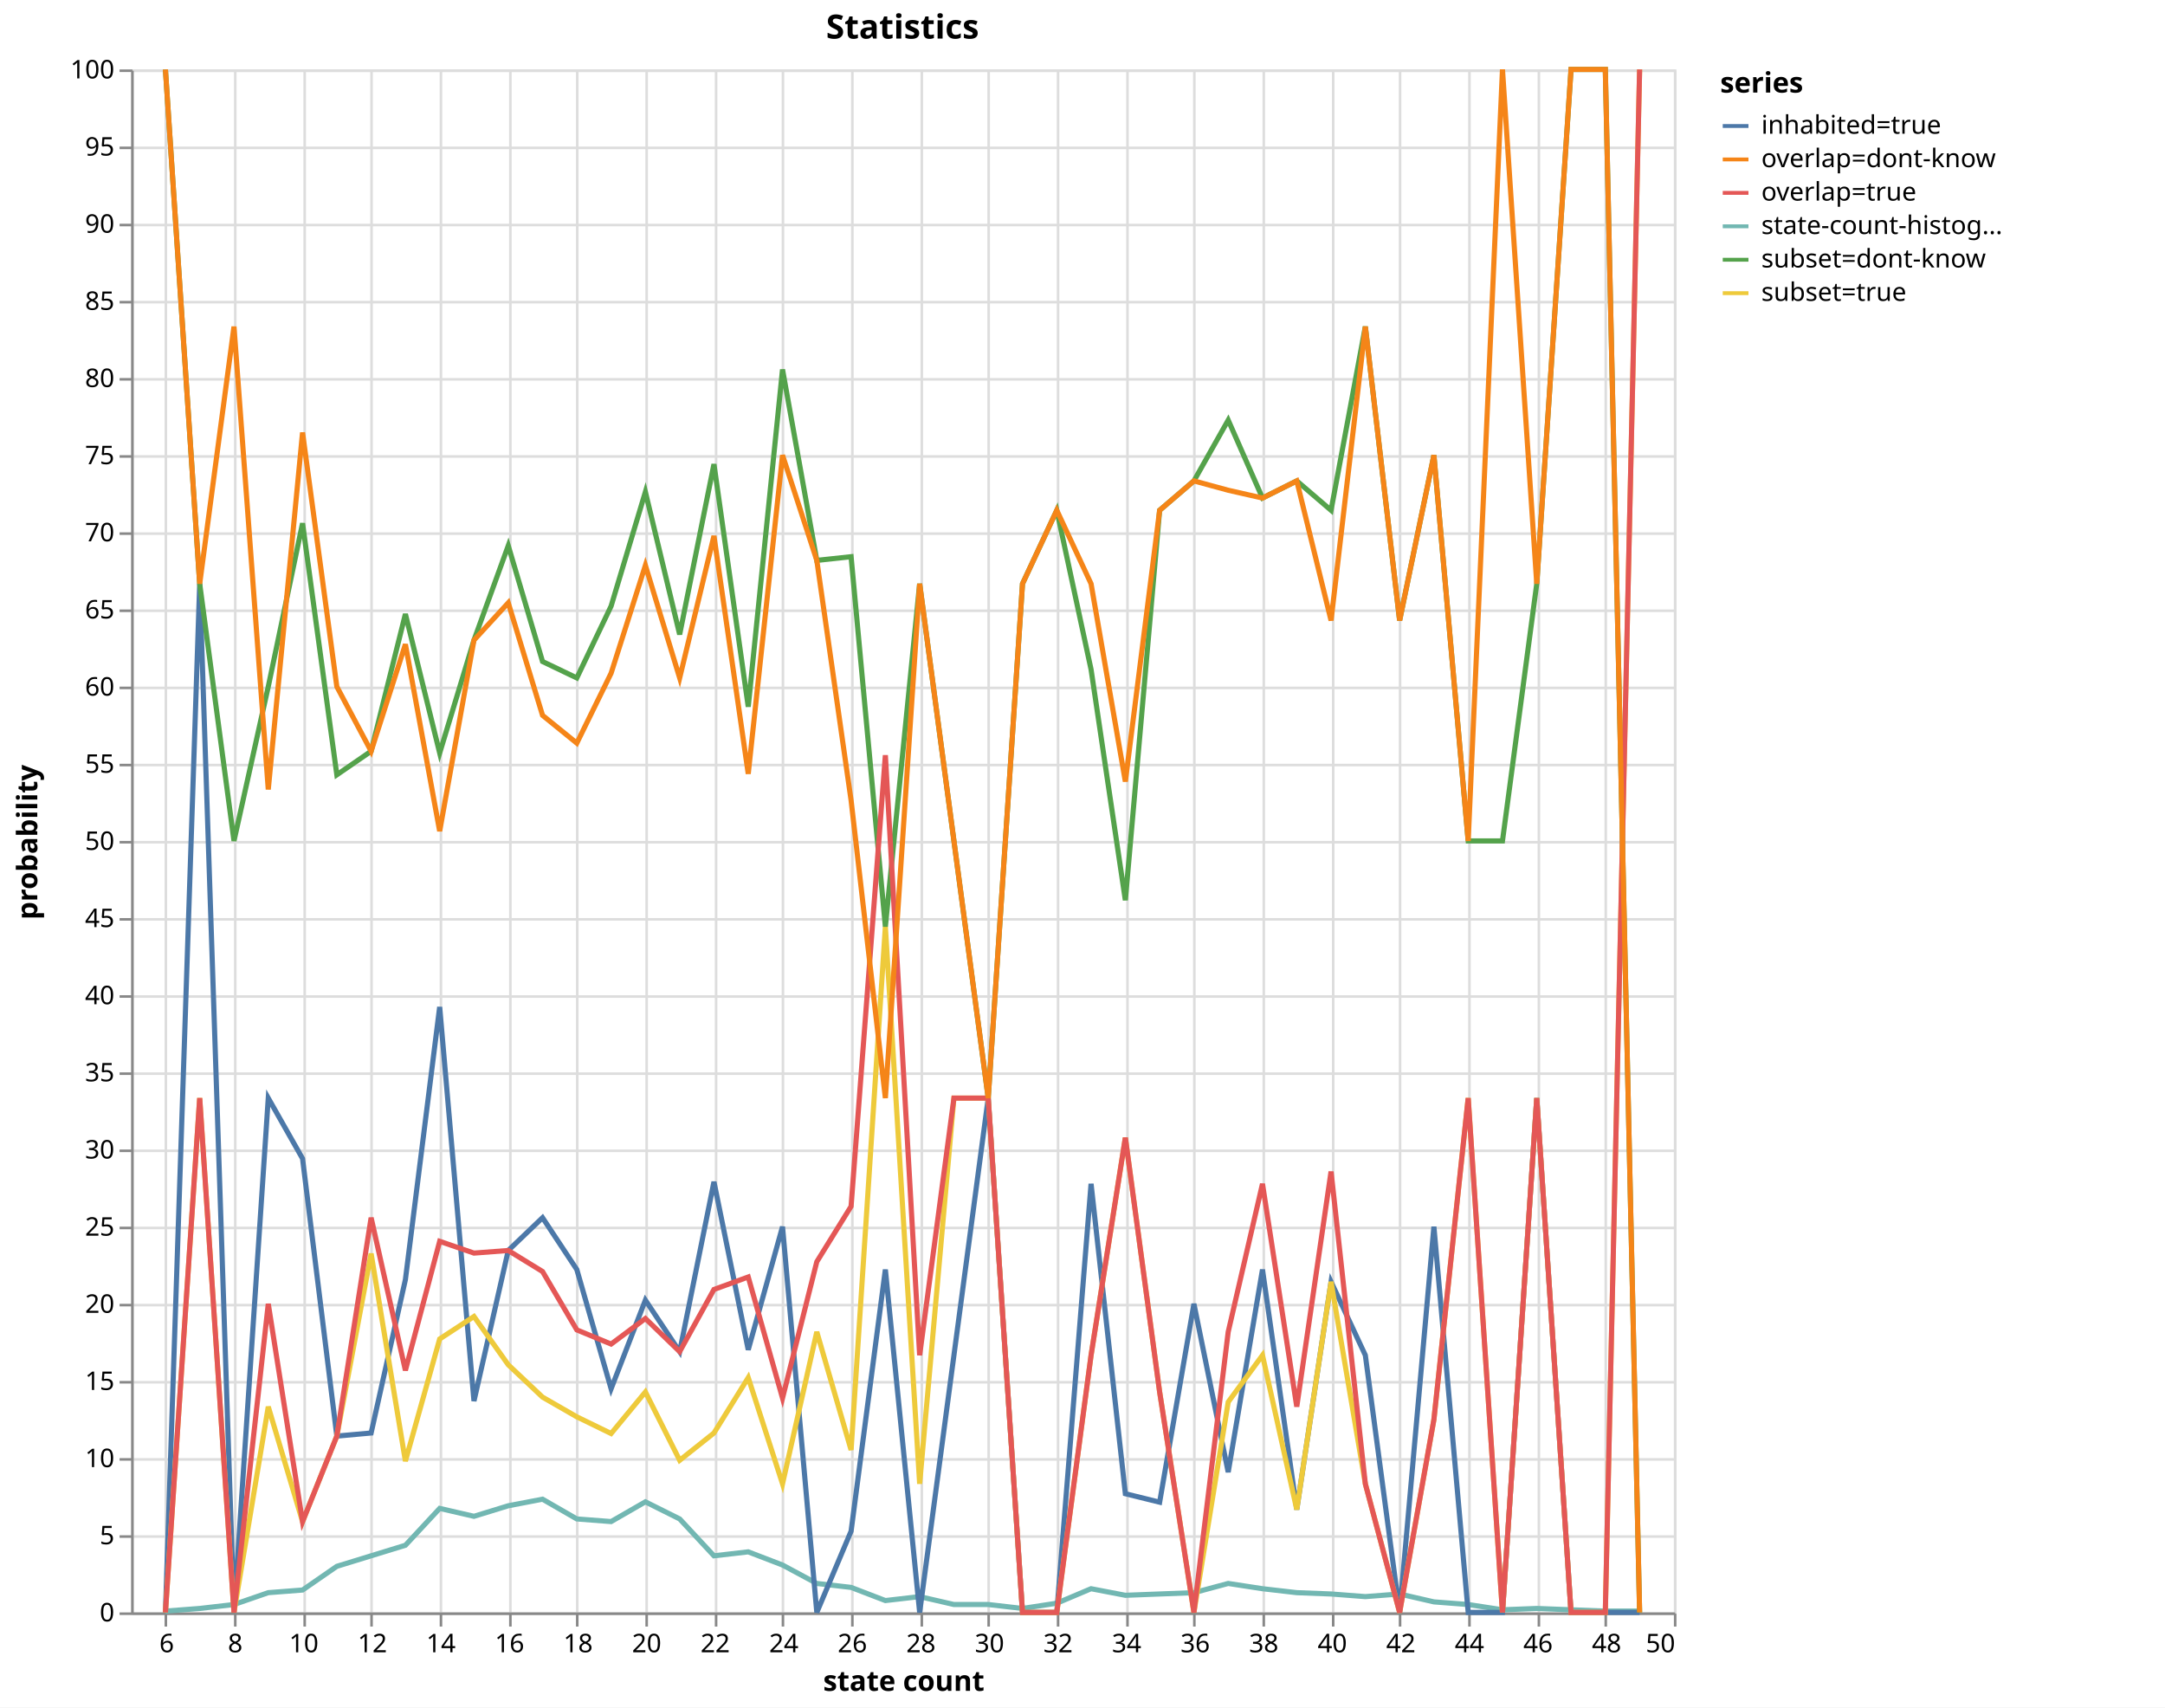
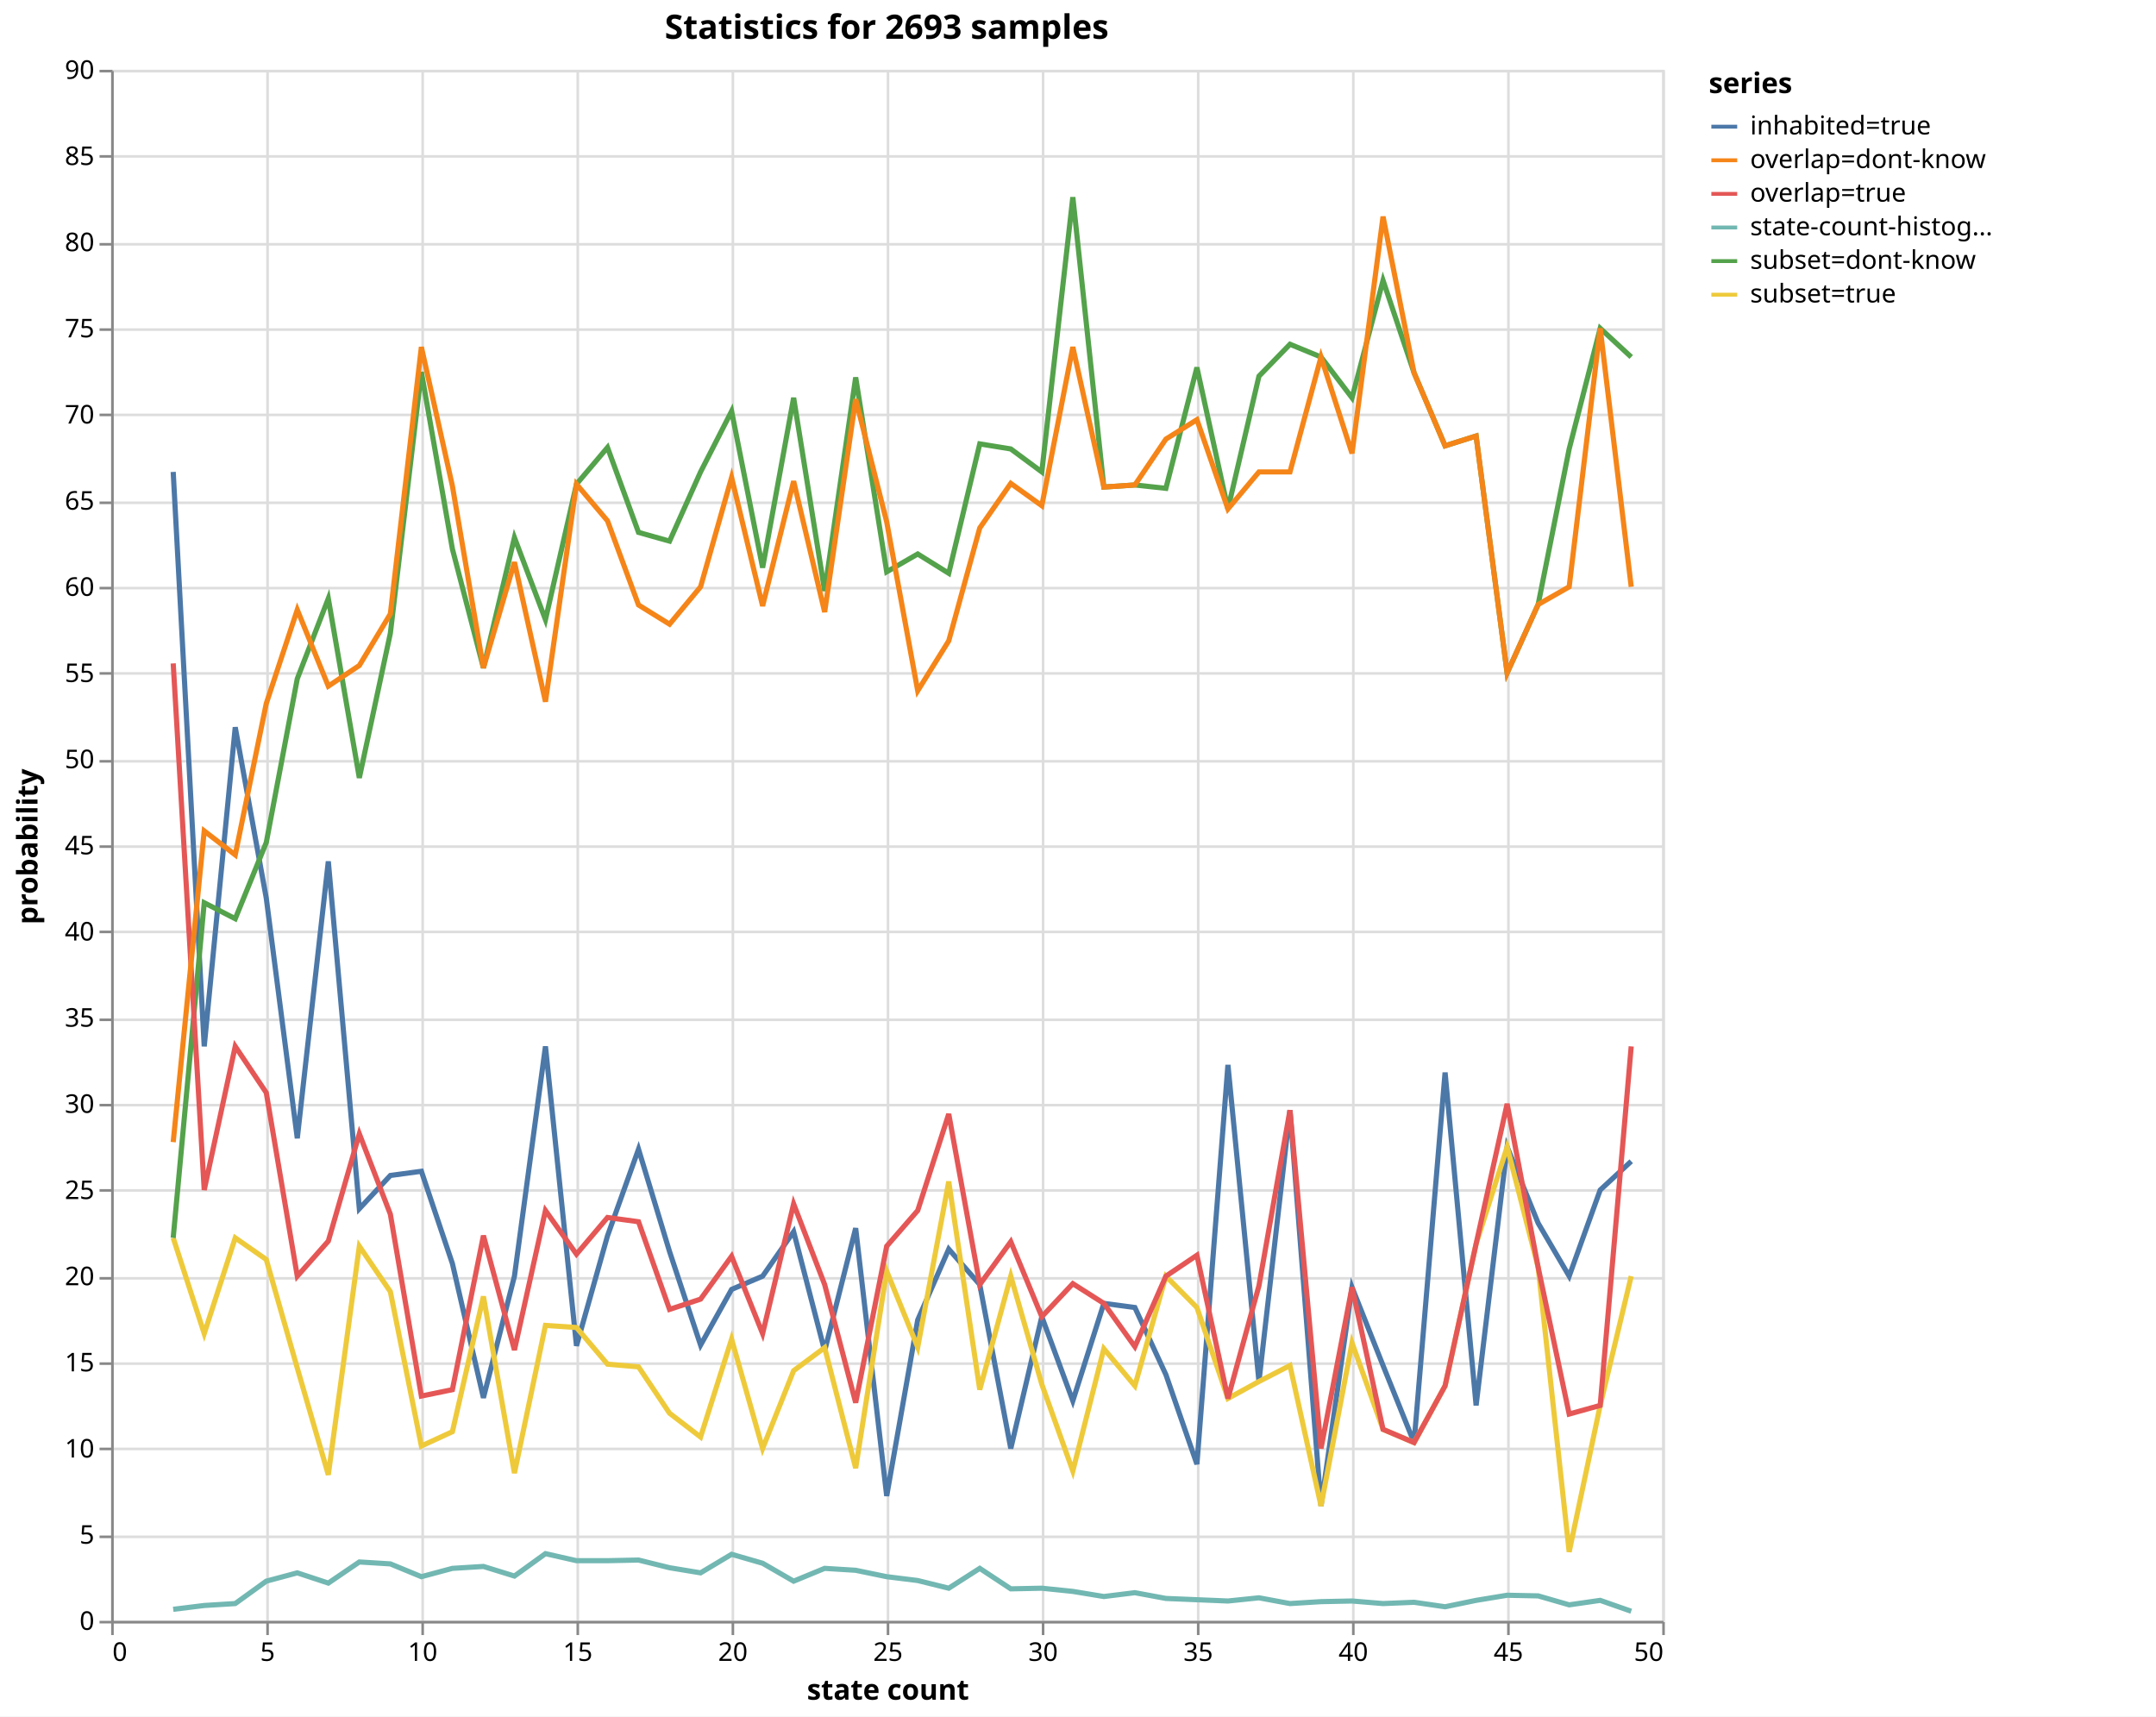
- <svg xmlns="http://www.w3.org/2000/svg" class="marks" width="842" height="664" viewBox="0 0 842 664" version="1.1">
-   <rect width="842" height="664" style="fill: white;" />
-   <g transform="translate(51,27)">
+ <svg xmlns="http://www.w3.org/2000/svg" class="marks" width="834" height="664" viewBox="0 0 834 664" version="1.1">
+   <rect width="834" height="664" style="fill: white;" />
+   <g transform="translate(43,27)">
    <g class="mark-group role-frame root">
      <g transform="translate(0,0)">
        <path class="background" d="M0.5,0.5h600v600h-600Z" style="fill: none; stroke: #ddd;" />
        <g>
          <g class="mark-group role-axis">
            <g transform="translate(0.5,600.5)">
              <path class="background" d="M0,0h0v0h0Z" style="pointer-events: none; fill: none;" />
              <g>
                <g class="mark-rule role-axis-grid" style="pointer-events: none;">
-                   <line transform="translate(13,-600)" x2="0" y2="600" style="fill: none; stroke: #ddd; stroke-width: 1; opacity: 1;" />
-                   <line transform="translate(40,-600)" x2="0" y2="600" style="fill: none; stroke: #ddd; stroke-width: 1; opacity: 1;" />
-                   <line transform="translate(67,-600)" x2="0" y2="600" style="fill: none; stroke: #ddd; stroke-width: 1; opacity: 1;" />
-                   <line transform="translate(93,-600)" x2="0" y2="600" style="fill: none; stroke: #ddd; stroke-width: 1; opacity: 1;" />
+                   <line transform="translate(0,-600)" x2="0" y2="600" style="fill: none; stroke: #ddd; stroke-width: 1; opacity: 1;" />
+                   <line transform="translate(60,-600)" x2="0" y2="600" style="fill: none; stroke: #ddd; stroke-width: 1; opacity: 1;" />
                  <line transform="translate(120,-600)" x2="0" y2="600" style="fill: none; stroke: #ddd; stroke-width: 1; opacity: 1;" />
-                   <line transform="translate(147,-600)" x2="0" y2="600" style="fill: none; stroke: #ddd; stroke-width: 1; opacity: 1;" />
-                   <line transform="translate(173,-600)" x2="0" y2="600" style="fill: none; stroke: #ddd; stroke-width: 1; opacity: 1;" />
-                   <line transform="translate(200,-600)" x2="0" y2="600" style="fill: none; stroke: #ddd; stroke-width: 1; opacity: 1;" />
-                   <line transform="translate(227,-600)" x2="0" y2="600" style="fill: none; stroke: #ddd; stroke-width: 1; opacity: 1;" />
-                   <line transform="translate(253,-600)" x2="0" y2="600" style="fill: none; stroke: #ddd; stroke-width: 1; opacity: 1;" />
-                   <line transform="translate(280,-600)" x2="0" y2="600" style="fill: none; stroke: #ddd; stroke-width: 1; opacity: 1;" />
-                   <line transform="translate(307,-600)" x2="0" y2="600" style="fill: none; stroke: #ddd; stroke-width: 1; opacity: 1;" />
-                   <line transform="translate(333,-600)" x2="0" y2="600" style="fill: none; stroke: #ddd; stroke-width: 1; opacity: 1;" />
+                   <line transform="translate(180,-600)" x2="0" y2="600" style="fill: none; stroke: #ddd; stroke-width: 1; opacity: 1;" />
+                   <line transform="translate(240,-600)" x2="0" y2="600" style="fill: none; stroke: #ddd; stroke-width: 1; opacity: 1;" />
+                   <line transform="translate(300,-600)" x2="0" y2="600" style="fill: none; stroke: #ddd; stroke-width: 1; opacity: 1;" />
                  <line transform="translate(360,-600)" x2="0" y2="600" style="fill: none; stroke: #ddd; stroke-width: 1; opacity: 1;" />
-                   <line transform="translate(387,-600)" x2="0" y2="600" style="fill: none; stroke: #ddd; stroke-width: 1; opacity: 1;" />
-                   <line transform="translate(413,-600)" x2="0" y2="600" style="fill: none; stroke: #ddd; stroke-width: 1; opacity: 1;" />
-                   <line transform="translate(440,-600)" x2="0" y2="600" style="fill: none; stroke: #ddd; stroke-width: 1; opacity: 1;" />
-                   <line transform="translate(467,-600)" x2="0" y2="600" style="fill: none; stroke: #ddd; stroke-width: 1; opacity: 1;" />
-                   <line transform="translate(493,-600)" x2="0" y2="600" style="fill: none; stroke: #ddd; stroke-width: 1; opacity: 1;" />
-                   <line transform="translate(520,-600)" x2="0" y2="600" style="fill: none; stroke: #ddd; stroke-width: 1; opacity: 1;" />
-                   <line transform="translate(547,-600)" x2="0" y2="600" style="fill: none; stroke: #ddd; stroke-width: 1; opacity: 1;" />
-                   <line transform="translate(573,-600)" x2="0" y2="600" style="fill: none; stroke: #ddd; stroke-width: 1; opacity: 1;" />
+                   <line transform="translate(420,-600)" x2="0" y2="600" style="fill: none; stroke: #ddd; stroke-width: 1; opacity: 1;" />
+                   <line transform="translate(480,-600)" x2="0" y2="600" style="fill: none; stroke: #ddd; stroke-width: 1; opacity: 1;" />
+                   <line transform="translate(540,-600)" x2="0" y2="600" style="fill: none; stroke: #ddd; stroke-width: 1; opacity: 1;" />
                  <line transform="translate(600,-600)" x2="0" y2="600" style="fill: none; stroke: #ddd; stroke-width: 1; opacity: 1;" />
                </g>
              </g>
              <path class="foreground" d="" style="pointer-events: none; display: none; fill: none;" />
            </g>
          </g>
          <g class="mark-group role-axis">
            <g transform="translate(0.5,0.5)">
              <path class="background" d="M0,0h0v0h0Z" style="pointer-events: none; fill: none;" />
              <g>
                <g class="mark-rule role-axis-grid" style="pointer-events: none;">
                  <line transform="translate(0,600)" x2="600" y2="0" style="fill: none; stroke: #ddd; stroke-width: 1; opacity: 1;" />
-                   <line transform="translate(0,570)" x2="600" y2="0" style="fill: none; stroke: #ddd; stroke-width: 1; opacity: 1;" />
-                   <line transform="translate(0,540)" x2="600" y2="0" style="fill: none; stroke: #ddd; stroke-width: 1; opacity: 1;" />
-                   <line transform="translate(0,510)" x2="600" y2="0" style="fill: none; stroke: #ddd; stroke-width: 1; opacity: 1;" />
-                   <line transform="translate(0,480)" x2="600" y2="0" style="fill: none; stroke: #ddd; stroke-width: 1; opacity: 1;" />
-                   <line transform="translate(0,450)" x2="600" y2="0" style="fill: none; stroke: #ddd; stroke-width: 1; opacity: 1;" />
-                   <line transform="translate(0,420)" x2="600" y2="0" style="fill: none; stroke: #ddd; stroke-width: 1; opacity: 1;" />
-                   <line transform="translate(0,390)" x2="600" y2="0" style="fill: none; stroke: #ddd; stroke-width: 1; opacity: 1;" />
-                   <line transform="translate(0,360)" x2="600" y2="0" style="fill: none; stroke: #ddd; stroke-width: 1; opacity: 1;" />
-                   <line transform="translate(0,330)" x2="600" y2="0" style="fill: none; stroke: #ddd; stroke-width: 1; opacity: 1;" />
+                   <line transform="translate(0,567)" x2="600" y2="0" style="fill: none; stroke: #ddd; stroke-width: 1; opacity: 1;" />
+                   <line transform="translate(0,533)" x2="600" y2="0" style="fill: none; stroke: #ddd; stroke-width: 1; opacity: 1;" />
+                   <line transform="translate(0,500)" x2="600" y2="0" style="fill: none; stroke: #ddd; stroke-width: 1; opacity: 1;" />
+                   <line transform="translate(0,467)" x2="600" y2="0" style="fill: none; stroke: #ddd; stroke-width: 1; opacity: 1;" />
+                   <line transform="translate(0,433)" x2="600" y2="0" style="fill: none; stroke: #ddd; stroke-width: 1; opacity: 1;" />
+                   <line transform="translate(0,400)" x2="600" y2="0" style="fill: none; stroke: #ddd; stroke-width: 1; opacity: 1;" />
+                   <line transform="translate(0,367)" x2="600" y2="0" style="fill: none; stroke: #ddd; stroke-width: 1; opacity: 1;" />
+                   <line transform="translate(0,333)" x2="600" y2="0" style="fill: none; stroke: #ddd; stroke-width: 1; opacity: 1;" />
                  <line transform="translate(0,300)" x2="600" y2="0" style="fill: none; stroke: #ddd; stroke-width: 1; opacity: 1;" />
-                   <line transform="translate(0,270)" x2="600" y2="0" style="fill: none; stroke: #ddd; stroke-width: 1; opacity: 1;" />
-                   <line transform="translate(0,240)" x2="600" y2="0" style="fill: none; stroke: #ddd; stroke-width: 1; opacity: 1;" />
-                   <line transform="translate(0,210)" x2="600" y2="0" style="fill: none; stroke: #ddd; stroke-width: 1; opacity: 1;" />
-                   <line transform="translate(0,180)" x2="600" y2="0" style="fill: none; stroke: #ddd; stroke-width: 1; opacity: 1;" />
-                   <line transform="translate(0,150)" x2="600" y2="0" style="fill: none; stroke: #ddd; stroke-width: 1; opacity: 1;" />
-                   <line transform="translate(0,120)" x2="600" y2="0" style="fill: none; stroke: #ddd; stroke-width: 1; opacity: 1;" />
-                   <line transform="translate(0,90)" x2="600" y2="0" style="fill: none; stroke: #ddd; stroke-width: 1; opacity: 1;" />
-                   <line transform="translate(0,60)" x2="600" y2="0" style="fill: none; stroke: #ddd; stroke-width: 1; opacity: 1;" />
-                   <line transform="translate(0,30)" x2="600" y2="0" style="fill: none; stroke: #ddd; stroke-width: 1; opacity: 1;" />
+                   <line transform="translate(0,267)" x2="600" y2="0" style="fill: none; stroke: #ddd; stroke-width: 1; opacity: 1;" />
+                   <line transform="translate(0,233)" x2="600" y2="0" style="fill: none; stroke: #ddd; stroke-width: 1; opacity: 1;" />
+                   <line transform="translate(0,200)" x2="600" y2="0" style="fill: none; stroke: #ddd; stroke-width: 1; opacity: 1;" />
+                   <line transform="translate(0,167)" x2="600" y2="0" style="fill: none; stroke: #ddd; stroke-width: 1; opacity: 1;" />
+                   <line transform="translate(0,133)" x2="600" y2="0" style="fill: none; stroke: #ddd; stroke-width: 1; opacity: 1;" />
+                   <line transform="translate(0,100)" x2="600" y2="0" style="fill: none; stroke: #ddd; stroke-width: 1; opacity: 1;" />
+                   <line transform="translate(0,67)" x2="600" y2="0" style="fill: none; stroke: #ddd; stroke-width: 1; opacity: 1;" />
+                   <line transform="translate(0,33)" x2="600" y2="0" style="fill: none; stroke: #ddd; stroke-width: 1; opacity: 1;" />
                  <line transform="translate(0,0)" x2="600" y2="0" style="fill: none; stroke: #ddd; stroke-width: 1; opacity: 1;" />
                </g>
              </g>
              <path class="foreground" d="" style="pointer-events: none; display: none; fill: none;" />
            </g>
          </g>
          <g class="mark-group role-axis">
            <g transform="translate(0.5,600.5)">
              <path class="background" d="M0,0h0v0h0Z" style="pointer-events: none; fill: none;" />
              <g>
                <g class="mark-rule role-axis-tick" style="pointer-events: none;">
-                   <line transform="translate(13,0)" x2="0" y2="5" style="fill: none; stroke: #888; stroke-width: 1; opacity: 1;" />
-                   <line transform="translate(40,0)" x2="0" y2="5" style="fill: none; stroke: #888; stroke-width: 1; opacity: 1;" />
-                   <line transform="translate(67,0)" x2="0" y2="5" style="fill: none; stroke: #888; stroke-width: 1; opacity: 1;" />
-                   <line transform="translate(93,0)" x2="0" y2="5" style="fill: none; stroke: #888; stroke-width: 1; opacity: 1;" />
+                   <line transform="translate(0,0)" x2="0" y2="5" style="fill: none; stroke: #888; stroke-width: 1; opacity: 1;" />
+                   <line transform="translate(60,0)" x2="0" y2="5" style="fill: none; stroke: #888; stroke-width: 1; opacity: 1;" />
                  <line transform="translate(120,0)" x2="0" y2="5" style="fill: none; stroke: #888; stroke-width: 1; opacity: 1;" />
-                   <line transform="translate(147,0)" x2="0" y2="5" style="fill: none; stroke: #888; stroke-width: 1; opacity: 1;" />
-                   <line transform="translate(173,0)" x2="0" y2="5" style="fill: none; stroke: #888; stroke-width: 1; opacity: 1;" />
-                   <line transform="translate(200,0)" x2="0" y2="5" style="fill: none; stroke: #888; stroke-width: 1; opacity: 1;" />
-                   <line transform="translate(227,0)" x2="0" y2="5" style="fill: none; stroke: #888; stroke-width: 1; opacity: 1;" />
-                   <line transform="translate(253,0)" x2="0" y2="5" style="fill: none; stroke: #888; stroke-width: 1; opacity: 1;" />
-                   <line transform="translate(280,0)" x2="0" y2="5" style="fill: none; stroke: #888; stroke-width: 1; opacity: 1;" />
-                   <line transform="translate(307,0)" x2="0" y2="5" style="fill: none; stroke: #888; stroke-width: 1; opacity: 1;" />
-                   <line transform="translate(333,0)" x2="0" y2="5" style="fill: none; stroke: #888; stroke-width: 1; opacity: 1;" />
+                   <line transform="translate(180,0)" x2="0" y2="5" style="fill: none; stroke: #888; stroke-width: 1; opacity: 1;" />
+                   <line transform="translate(240,0)" x2="0" y2="5" style="fill: none; stroke: #888; stroke-width: 1; opacity: 1;" />
+                   <line transform="translate(300,0)" x2="0" y2="5" style="fill: none; stroke: #888; stroke-width: 1; opacity: 1;" />
                  <line transform="translate(360,0)" x2="0" y2="5" style="fill: none; stroke: #888; stroke-width: 1; opacity: 1;" />
-                   <line transform="translate(387,0)" x2="0" y2="5" style="fill: none; stroke: #888; stroke-width: 1; opacity: 1;" />
-                   <line transform="translate(413,0)" x2="0" y2="5" style="fill: none; stroke: #888; stroke-width: 1; opacity: 1;" />
-                   <line transform="translate(440,0)" x2="0" y2="5" style="fill: none; stroke: #888; stroke-width: 1; opacity: 1;" />
-                   <line transform="translate(467,0)" x2="0" y2="5" style="fill: none; stroke: #888; stroke-width: 1; opacity: 1;" />
-                   <line transform="translate(493,0)" x2="0" y2="5" style="fill: none; stroke: #888; stroke-width: 1; opacity: 1;" />
-                   <line transform="translate(520,0)" x2="0" y2="5" style="fill: none; stroke: #888; stroke-width: 1; opacity: 1;" />
-                   <line transform="translate(547,0)" x2="0" y2="5" style="fill: none; stroke: #888; stroke-width: 1; opacity: 1;" />
-                   <line transform="translate(573,0)" x2="0" y2="5" style="fill: none; stroke: #888; stroke-width: 1; opacity: 1;" />
+                   <line transform="translate(420,0)" x2="0" y2="5" style="fill: none; stroke: #888; stroke-width: 1; opacity: 1;" />
+                   <line transform="translate(480,0)" x2="0" y2="5" style="fill: none; stroke: #888; stroke-width: 1; opacity: 1;" />
+                   <line transform="translate(540,0)" x2="0" y2="5" style="fill: none; stroke: #888; stroke-width: 1; opacity: 1;" />
                  <line transform="translate(600,0)" x2="0" y2="5" style="fill: none; stroke: #888; stroke-width: 1; opacity: 1;" />
                </g>
                <g class="mark-text role-axis-label" style="pointer-events: none;">
-                   <text text-anchor="middle" transform="translate(13.33333,15)" style="font-family: sans-serif; font-size: 10px; fill: #000; opacity: 1;">6</text>
-                   <text text-anchor="middle" transform="translate(40,15)" style="font-family: sans-serif; font-size: 10px; fill: #000; opacity: 1;">8</text>
-                   <text text-anchor="middle" transform="translate(66.66667,15)" style="font-family: sans-serif; font-size: 10px; fill: #000; opacity: 1;">10</text>
-                   <text text-anchor="middle" transform="translate(93.33333,15)" style="font-family: sans-serif; font-size: 10px; fill: #000; opacity: 1;">12</text>
-                   <text text-anchor="middle" transform="translate(120,15)" style="font-family: sans-serif; font-size: 10px; fill: #000; opacity: 1;">14</text>
-                   <text text-anchor="middle" transform="translate(146.6667,15)" style="font-family: sans-serif; font-size: 10px; fill: #000; opacity: 1;">16</text>
-                   <text text-anchor="middle" transform="translate(173.3333,15)" style="font-family: sans-serif; font-size: 10px; fill: #000; opacity: 1;">18</text>
-                   <text text-anchor="middle" transform="translate(200,15)" style="font-family: sans-serif; font-size: 10px; fill: #000; opacity: 1;">20</text>
-                   <text text-anchor="middle" transform="translate(226.6667,15)" style="font-family: sans-serif; font-size: 10px; fill: #000; opacity: 1;">22</text>
-                   <text text-anchor="middle" transform="translate(253.3333,15)" style="font-family: sans-serif; font-size: 10px; fill: #000; opacity: 1;">24</text>
-                   <text text-anchor="middle" transform="translate(280,15)" style="font-family: sans-serif; font-size: 10px; fill: #000; opacity: 1;">26</text>
-                   <text text-anchor="middle" transform="translate(306.6667,15)" style="font-family: sans-serif; font-size: 10px; fill: #000; opacity: 1;">28</text>
-                   <text text-anchor="middle" transform="translate(333.3333,15)" style="font-family: sans-serif; font-size: 10px; fill: #000; opacity: 1;">30</text>
-                   <text text-anchor="middle" transform="translate(360,15)" style="font-family: sans-serif; font-size: 10px; fill: #000; opacity: 1;">32</text>
-                   <text text-anchor="middle" transform="translate(386.6667,15)" style="font-family: sans-serif; font-size: 10px; fill: #000; opacity: 1;">34</text>
-                   <text text-anchor="middle" transform="translate(413.3333,15)" style="font-family: sans-serif; font-size: 10px; fill: #000; opacity: 1;">36</text>
-                   <text text-anchor="middle" transform="translate(440,15)" style="font-family: sans-serif; font-size: 10px; fill: #000; opacity: 1;">38</text>
-                   <text text-anchor="middle" transform="translate(466.6667,15)" style="font-family: sans-serif; font-size: 10px; fill: #000; opacity: 1;">40</text>
-                   <text text-anchor="middle" transform="translate(493.3333,15)" style="font-family: sans-serif; font-size: 10px; fill: #000; opacity: 1;">42</text>
-                   <text text-anchor="middle" transform="translate(520,15)" style="font-family: sans-serif; font-size: 10px; fill: #000; opacity: 1;">44</text>
-                   <text text-anchor="middle" transform="translate(546.6667,15)" style="font-family: sans-serif; font-size: 10px; fill: #000; opacity: 1;">46</text>
-                   <text text-anchor="middle" transform="translate(573.3333,15)" style="font-family: sans-serif; font-size: 10px; fill: #000; opacity: 1;">48</text>
+                   <text text-anchor="start" transform="translate(0,15)" style="font-family: sans-serif; font-size: 10px; fill: #000; opacity: 1;">0</text>
+                   <text text-anchor="middle" transform="translate(60,15)" style="font-family: sans-serif; font-size: 10px; fill: #000; opacity: 1;">5</text>
+                   <text text-anchor="middle" transform="translate(120,15)" style="font-family: sans-serif; font-size: 10px; fill: #000; opacity: 1;">10</text>
+                   <text text-anchor="middle" transform="translate(180,15)" style="font-family: sans-serif; font-size: 10px; fill: #000; opacity: 1;">15</text>
+                   <text text-anchor="middle" transform="translate(240,15)" style="font-family: sans-serif; font-size: 10px; fill: #000; opacity: 1;">20</text>
+                   <text text-anchor="middle" transform="translate(300,15)" style="font-family: sans-serif; font-size: 10px; fill: #000; opacity: 1;">25</text>
+                   <text text-anchor="middle" transform="translate(360,15)" style="font-family: sans-serif; font-size: 10px; fill: #000; opacity: 1;">30</text>
+                   <text text-anchor="middle" transform="translate(420,15)" style="font-family: sans-serif; font-size: 10px; fill: #000; opacity: 1;">35</text>
+                   <text text-anchor="middle" transform="translate(480,15)" style="font-family: sans-serif; font-size: 10px; fill: #000; opacity: 1;">40</text>
+                   <text text-anchor="middle" transform="translate(540,15)" style="font-family: sans-serif; font-size: 10px; fill: #000; opacity: 1;">45</text>
                  <text text-anchor="end" transform="translate(600,15)" style="font-family: sans-serif; font-size: 10px; fill: #000; opacity: 1;">50</text>
                </g>
                <g class="mark-rule role-axis-domain" style="pointer-events: none;">
                  <line transform="translate(0,0)" x2="600" y2="0" style="fill: none; stroke: #888; stroke-width: 1; opacity: 1;" />
                </g>
                <g class="mark-text role-axis-title" style="pointer-events: none;">
                  <text text-anchor="middle" transform="translate(300,30)" style="font-family: sans-serif; font-size: 11px; font-weight: bold; fill: #000; opacity: 1;">state count</text>
                </g>
              </g>
              <path class="foreground" d="" style="pointer-events: none; display: none; fill: none;" />
            </g>
          </g>
          <g class="mark-group role-axis">
            <g transform="translate(0.5,0.5)">
              <path class="background" d="M0,0h0v0h0Z" style="pointer-events: none; fill: none;" />
              <g>
                <g class="mark-rule role-axis-tick" style="pointer-events: none;">
                  <line transform="translate(0,600)" x2="-5" y2="0" style="fill: none; stroke: #888; stroke-width: 1; opacity: 1;" />
-                   <line transform="translate(0,570)" x2="-5" y2="0" style="fill: none; stroke: #888; stroke-width: 1; opacity: 1;" />
-                   <line transform="translate(0,540)" x2="-5" y2="0" style="fill: none; stroke: #888; stroke-width: 1; opacity: 1;" />
-                   <line transform="translate(0,510)" x2="-5" y2="0" style="fill: none; stroke: #888; stroke-width: 1; opacity: 1;" />
-                   <line transform="translate(0,480)" x2="-5" y2="0" style="fill: none; stroke: #888; stroke-width: 1; opacity: 1;" />
-                   <line transform="translate(0,450)" x2="-5" y2="0" style="fill: none; stroke: #888; stroke-width: 1; opacity: 1;" />
-                   <line transform="translate(0,420)" x2="-5" y2="0" style="fill: none; stroke: #888; stroke-width: 1; opacity: 1;" />
-                   <line transform="translate(0,390)" x2="-5" y2="0" style="fill: none; stroke: #888; stroke-width: 1; opacity: 1;" />
-                   <line transform="translate(0,360)" x2="-5" y2="0" style="fill: none; stroke: #888; stroke-width: 1; opacity: 1;" />
-                   <line transform="translate(0,330)" x2="-5" y2="0" style="fill: none; stroke: #888; stroke-width: 1; opacity: 1;" />
+                   <line transform="translate(0,567)" x2="-5" y2="0" style="fill: none; stroke: #888; stroke-width: 1; opacity: 1;" />
+                   <line transform="translate(0,533)" x2="-5" y2="0" style="fill: none; stroke: #888; stroke-width: 1; opacity: 1;" />
+                   <line transform="translate(0,500)" x2="-5" y2="0" style="fill: none; stroke: #888; stroke-width: 1; opacity: 1;" />
+                   <line transform="translate(0,467)" x2="-5" y2="0" style="fill: none; stroke: #888; stroke-width: 1; opacity: 1;" />
+                   <line transform="translate(0,433)" x2="-5" y2="0" style="fill: none; stroke: #888; stroke-width: 1; opacity: 1;" />
+                   <line transform="translate(0,400)" x2="-5" y2="0" style="fill: none; stroke: #888; stroke-width: 1; opacity: 1;" />
+                   <line transform="translate(0,367)" x2="-5" y2="0" style="fill: none; stroke: #888; stroke-width: 1; opacity: 1;" />
+                   <line transform="translate(0,333)" x2="-5" y2="0" style="fill: none; stroke: #888; stroke-width: 1; opacity: 1;" />
                  <line transform="translate(0,300)" x2="-5" y2="0" style="fill: none; stroke: #888; stroke-width: 1; opacity: 1;" />
-                   <line transform="translate(0,270)" x2="-5" y2="0" style="fill: none; stroke: #888; stroke-width: 1; opacity: 1;" />
-                   <line transform="translate(0,240)" x2="-5" y2="0" style="fill: none; stroke: #888; stroke-width: 1; opacity: 1;" />
-                   <line transform="translate(0,210)" x2="-5" y2="0" style="fill: none; stroke: #888; stroke-width: 1; opacity: 1;" />
-                   <line transform="translate(0,180)" x2="-5" y2="0" style="fill: none; stroke: #888; stroke-width: 1; opacity: 1;" />
-                   <line transform="translate(0,150)" x2="-5" y2="0" style="fill: none; stroke: #888; stroke-width: 1; opacity: 1;" />
-                   <line transform="translate(0,120)" x2="-5" y2="0" style="fill: none; stroke: #888; stroke-width: 1; opacity: 1;" />
-                   <line transform="translate(0,90)" x2="-5" y2="0" style="fill: none; stroke: #888; stroke-width: 1; opacity: 1;" />
-                   <line transform="translate(0,60)" x2="-5" y2="0" style="fill: none; stroke: #888; stroke-width: 1; opacity: 1;" />
-                   <line transform="translate(0,30)" x2="-5" y2="0" style="fill: none; stroke: #888; stroke-width: 1; opacity: 1;" />
+                   <line transform="translate(0,267)" x2="-5" y2="0" style="fill: none; stroke: #888; stroke-width: 1; opacity: 1;" />
+                   <line transform="translate(0,233)" x2="-5" y2="0" style="fill: none; stroke: #888; stroke-width: 1; opacity: 1;" />
+                   <line transform="translate(0,200)" x2="-5" y2="0" style="fill: none; stroke: #888; stroke-width: 1; opacity: 1;" />
+                   <line transform="translate(0,167)" x2="-5" y2="0" style="fill: none; stroke: #888; stroke-width: 1; opacity: 1;" />
+                   <line transform="translate(0,133)" x2="-5" y2="0" style="fill: none; stroke: #888; stroke-width: 1; opacity: 1;" />
+                   <line transform="translate(0,100)" x2="-5" y2="0" style="fill: none; stroke: #888; stroke-width: 1; opacity: 1;" />
+                   <line transform="translate(0,67)" x2="-5" y2="0" style="fill: none; stroke: #888; stroke-width: 1; opacity: 1;" />
+                   <line transform="translate(0,33)" x2="-5" y2="0" style="fill: none; stroke: #888; stroke-width: 1; opacity: 1;" />
                  <line transform="translate(0,0)" x2="-5" y2="0" style="fill: none; stroke: #888; stroke-width: 1; opacity: 1;" />
                </g>
                <g class="mark-text role-axis-label" style="pointer-events: none;">
                  <text text-anchor="end" transform="translate(-7,603)" style="font-family: sans-serif; font-size: 10px; fill: #000; opacity: 1;">0</text>
-                   <text text-anchor="end" transform="translate(-7,573)" style="font-family: sans-serif; font-size: 10px; fill: #000; opacity: 1;">5</text>
-                   <text text-anchor="end" transform="translate(-7,543)" style="font-family: sans-serif; font-size: 10px; fill: #000; opacity: 1;">10</text>
-                   <text text-anchor="end" transform="translate(-7,513)" style="font-family: sans-serif; font-size: 10px; fill: #000; opacity: 1;">15</text>
-                   <text text-anchor="end" transform="translate(-7,483)" style="font-family: sans-serif; font-size: 10px; fill: #000; opacity: 1;">20</text>
-                   <text text-anchor="end" transform="translate(-7,453)" style="font-family: sans-serif; font-size: 10px; fill: #000; opacity: 1;">25</text>
-                   <text text-anchor="end" transform="translate(-7,423)" style="font-family: sans-serif; font-size: 10px; fill: #000; opacity: 1;">30</text>
-                   <text text-anchor="end" transform="translate(-7,393)" style="font-family: sans-serif; font-size: 10px; fill: #000; opacity: 1;">35</text>
-                   <text text-anchor="end" transform="translate(-7,363)" style="font-family: sans-serif; font-size: 10px; fill: #000; opacity: 1;">40</text>
-                   <text text-anchor="end" transform="translate(-7,333)" style="font-family: sans-serif; font-size: 10px; fill: #000; opacity: 1;">45</text>
-                   <text text-anchor="end" transform="translate(-7,303)" style="font-family: sans-serif; font-size: 10px; fill: #000; opacity: 1;">50</text>
-                   <text text-anchor="end" transform="translate(-7,273)" style="font-family: sans-serif; font-size: 10px; fill: #000; opacity: 1;">55</text>
-                   <text text-anchor="end" transform="translate(-7,243)" style="font-family: sans-serif; font-size: 10px; fill: #000; opacity: 1;">60</text>
-                   <text text-anchor="end" transform="translate(-7,213)" style="font-family: sans-serif; font-size: 10px; fill: #000; opacity: 1;">65</text>
-                   <text text-anchor="end" transform="translate(-7,183)" style="font-family: sans-serif; font-size: 10px; fill: #000; opacity: 1;">70</text>
-                   <text text-anchor="end" transform="translate(-7,153)" style="font-family: sans-serif; font-size: 10px; fill: #000; opacity: 1;">75</text>
-                   <text text-anchor="end" transform="translate(-7,123)" style="font-family: sans-serif; font-size: 10px; fill: #000; opacity: 1;">80</text>
-                   <text text-anchor="end" transform="translate(-7,93)" style="font-family: sans-serif; font-size: 10px; fill: #000; opacity: 1;">85</text>
-                   <text text-anchor="end" transform="translate(-7,63)" style="font-family: sans-serif; font-size: 10px; fill: #000; opacity: 1;">90</text>
-                   <text text-anchor="end" transform="translate(-7,33)" style="font-family: sans-serif; font-size: 10px; fill: #000; opacity: 1;">95</text>
-                   <text text-anchor="end" transform="translate(-7,3)" style="font-family: sans-serif; font-size: 10px; fill: #000; opacity: 1;">100</text>
+                   <text text-anchor="end" transform="translate(-7,569.6667)" style="font-family: sans-serif; font-size: 10px; fill: #000; opacity: 1;">5</text>
+                   <text text-anchor="end" transform="translate(-7,536.3333)" style="font-family: sans-serif; font-size: 10px; fill: #000; opacity: 1;">10</text>
+                   <text text-anchor="end" transform="translate(-7,503)" style="font-family: sans-serif; font-size: 10px; fill: #000; opacity: 1;">15</text>
+                   <text text-anchor="end" transform="translate(-7,469.6667)" style="font-family: sans-serif; font-size: 10px; fill: #000; opacity: 1;">20</text>
+                   <text text-anchor="end" transform="translate(-7,436.3333)" style="font-family: sans-serif; font-size: 10px; fill: #000; opacity: 1;">25</text>
+                   <text text-anchor="end" transform="translate(-7,403)" style="font-family: sans-serif; font-size: 10px; fill: #000; opacity: 1;">30</text>
+                   <text text-anchor="end" transform="translate(-7,369.6667)" style="font-family: sans-serif; font-size: 10px; fill: #000; opacity: 1;">35</text>
+                   <text text-anchor="end" transform="translate(-7,336.3333)" style="font-family: sans-serif; font-size: 10px; fill: #000; opacity: 1;">40</text>
+                   <text text-anchor="end" transform="translate(-7,303)" style="font-family: sans-serif; font-size: 10px; fill: #000; opacity: 1;">45</text>
+                   <text text-anchor="end" transform="translate(-7,269.6667)" style="font-family: sans-serif; font-size: 10px; fill: #000; opacity: 1;">50</text>
+                   <text text-anchor="end" transform="translate(-7,236.3333)" style="font-family: sans-serif; font-size: 10px; fill: #000; opacity: 1;">55</text>
+                   <text text-anchor="end" transform="translate(-7,203)" style="font-family: sans-serif; font-size: 10px; fill: #000; opacity: 1;">60</text>
+                   <text text-anchor="end" transform="translate(-7,169.6667)" style="font-family: sans-serif; font-size: 10px; fill: #000; opacity: 1;">65</text>
+                   <text text-anchor="end" transform="translate(-7,136.3333)" style="font-family: sans-serif; font-size: 10px; fill: #000; opacity: 1;">70</text>
+                   <text text-anchor="end" transform="translate(-7,103)" style="font-family: sans-serif; font-size: 10px; fill: #000; opacity: 1;">75</text>
+                   <text text-anchor="end" transform="translate(-7,69.66667)" style="font-family: sans-serif; font-size: 10px; fill: #000; opacity: 1;">80</text>
+                   <text text-anchor="end" transform="translate(-7,36.33333)" style="font-family: sans-serif; font-size: 10px; fill: #000; opacity: 1;">85</text>
+                   <text text-anchor="end" transform="translate(-7,3)" style="font-family: sans-serif; font-size: 10px; fill: #000; opacity: 1;">90</text>
                </g>
                <g class="mark-rule role-axis-domain" style="pointer-events: none;">
                  <line transform="translate(0,600)" x2="0" y2="-600" style="fill: none; stroke: #888; stroke-width: 1; opacity: 1;" />
                </g>
                <g class="mark-text role-axis-title" style="pointer-events: none;">
-                   <text text-anchor="middle" transform="translate(-35,300) rotate(-90) translate(0,-2)" style="font-family: sans-serif; font-size: 11px; font-weight: bold; fill: #000; opacity: 1;">probability</text>
+                   <text text-anchor="middle" transform="translate(-27,300) rotate(-90) translate(0,-2)" style="font-family: sans-serif; font-size: 11px; font-weight: bold; fill: #000; opacity: 1;">probability</text>
                </g>
              </g>
              <path class="foreground" d="" style="pointer-events: none; display: none; fill: none;" />
            </g>
          </g>
          <g class="mark-group role-scope pathgroup">
            <g transform="translate(0,0)">
              <path class="background" d="M0,0h600v600h-600Z" style="fill: none;" />
              <g>
                <g class="mark-line role-mark marks">
-                   <path d="M13.333,599.488L26.667,598.464L40,596.928L53.333,592.321L66.667,591.297L80,582.082L93.333,577.986L106.667,573.891L120,559.556L133.333,562.628L146.667,558.532L160,555.973L173.333,563.652L186.667,564.676L200,556.997L213.333,563.652L226.667,577.986L240,576.451L253.333,581.57L266.667,588.737L280,590.273L293.333,595.392L306.667,593.857L320,596.928L333.333,596.928L346.667,598.464L360,596.416L373.333,590.785L386.667,593.345L400,592.833L413.333,592.321L426.667,588.737L440,590.785L453.333,592.321L466.667,592.833L480,593.857L493.333,592.833L506.667,595.904L520,596.928L533.333,598.976L546.667,598.464L560,598.976L573.333,599.488L586.667,599.488" style="fill: none; stroke: #72b7b2; stroke-width: 2;" />
-                 </g>
-               </g>
-               <path class="foreground" d="" style="display: none; fill: none;" />
-             </g>
-             <g transform="translate(0,0)">
-               <path class="background" d="M0,0h600v600h-600Z" style="fill: none;" />
-               <g>
-                 <g class="mark-line role-mark marks">
-                   <path d="M13.333,600L26.667,200L40,600L53.333,400L66.667,423.529L80,531.429L93.333,530.233L106.667,470.588L120,364.557L133.333,517.808L146.667,459.259L160,446.512L173.333,466.667L186.667,513.043L200,478.571L213.333,498.592L226.667,432.558L240,497.872L253.333,450L266.667,600L280,568.421L293.333,466.667L306.667,600L320,500L333.333,400L346.667,600L360,600L373.333,433.333L386.667,553.846L400,557.143L413.333,480L426.667,545.455L440,466.667L453.333,560L466.667,471.429L480,500L493.333,600L506.667,450L520,600L533.333,600L546.667,400L560,600L573.333,600L586.667,600" style="fill: none; stroke: #4c78a8; stroke-width: 2;" />
-                 </g>
-               </g>
-               <path class="foreground" d="" style="display: none; fill: none;" />
-             </g>
-             <g transform="translate(0,0)">
-               <path class="background" d="M0,0h600v600h-600Z" style="fill: none;" />
-               <g>
-                 <g class="mark-line role-mark marks">
-                   <path d="M13.333,600L26.667,400L40,600L53.333,520L66.667,564.706L80,531.429L93.333,460.465L106.667,541.176L120,493.671L133.333,484.932L146.667,503.704L160,516.279L173.333,523.944L186.667,530.435L200,514.286L213.333,540.845L226.667,530.233L240,508.696L253.333,550L266.667,490.909L280,536.842L293.333,333.333L306.667,550L320,400L333.333,400L346.667,600L360,600L373.333,500L386.667,415.385L400,514.286L413.333,600L426.667,518.182L440,500L453.333,560L466.667,471.429L480,550L493.333,600L506.667,525L520,400L533.333,600L546.667,400L560,600L573.333,600L586.667,0" style="fill: none; stroke: #eeca3b; stroke-width: 2;" />
-                 </g>
-               </g>
-               <path class="foreground" d="" style="display: none; fill: none;" />
-             </g>
-             <g transform="translate(0,0)">
-               <path class="background" d="M0,0h600v600h-600Z" style="fill: none;" />
-               <g>
-                 <g class="mark-line role-mark marks">
-                   <path d="M13.333,0L26.667,200L40,300L53.333,240L66.667,176.471L80,274.286L93.333,265.116L106.667,211.765L120,265.823L133.333,221.918L146.667,185.185L160,230.233L173.333,236.62L186.667,208.696L200,164.286L213.333,219.718L226.667,153.488L240,247.826L253.333,116.667L266.667,190.909L280,189.474L293.333,333.333L306.667,200L320,300L333.333,400L346.667,200L360,171.429L373.333,233.333L386.667,323.077L400,171.429L413.333,160L426.667,136.364L440,166.667L453.333,160L466.667,171.429L480,100L493.333,214.286L506.667,150L520,300L533.333,300L546.667,200L560,0L573.333,0L586.667,600" style="fill: none; stroke: #54a24b; stroke-width: 2;" />
-                 </g>
-               </g>
-               <path class="foreground" d="" style="display: none; fill: none;" />
-             </g>
-             <g transform="translate(0,0)">
-               <path class="background" d="M0,0h600v600h-600Z" style="fill: none;" />
-               <g>
-                 <g class="mark-line role-mark marks">
-                   <path d="M13.333,600L26.667,400L40,600L53.333,480L66.667,564.706L80,531.429L93.333,446.512L106.667,505.882L120,455.696L133.333,460.274L146.667,459.259L160,467.442L173.333,490.141L186.667,495.652L200,485.714L213.333,498.592L226.667,474.419L240,469.565L253.333,516.667L266.667,463.636L280,442.105L293.333,266.667L306.667,500L320,400L333.333,400L346.667,600L360,600L373.333,500L386.667,415.385L400,514.286L413.333,600L426.667,490.909L440,433.333L453.333,520L466.667,428.571L480,550L493.333,600L506.667,525L520,400L533.333,600L546.667,400L560,600L573.333,600L586.667,0" style="fill: none; stroke: #e45756; stroke-width: 2;" />
-                 </g>
-               </g>
-               <path class="foreground" d="" style="display: none; fill: none;" />
-             </g>
-             <g transform="translate(0,0)">
-               <path class="background" d="M0,0h600v600h-600Z" style="fill: none;" />
-               <g>
-                 <g class="mark-line role-mark marks">
-                   <path d="M13.333,0L26.667,200L40,100L53.333,280L66.667,141.176L80,240L93.333,265.116L106.667,223.529L120,296.203L133.333,221.918L146.667,207.407L160,251.163L173.333,261.972L186.667,234.783L200,192.857L213.333,236.62L226.667,181.395L240,273.913L253.333,150L266.667,190.909L280,284.211L293.333,400L306.667,200L320,300L333.333,400L346.667,200L360,171.429L373.333,200L386.667,276.923L400,171.429L413.333,160L426.667,163.636L440,166.667L453.333,160L466.667,214.286L480,100L493.333,214.286L506.667,150L520,300L533.333,0L546.667,200L560,0L573.333,0L586.667,600" style="fill: none; stroke: #f58518; stroke-width: 2;" />
+                   <path d="M24,595.544L36,594.059L48,593.316L60,584.652L72,581.433L84,585.394L96,577.225L108,577.968L120,582.919L132,579.7L144,578.958L156,582.671L168,574.007L180,576.73L192,576.73L204,576.482L216,579.453L228,581.433L240,574.254L252,577.72L264,584.652L276,579.7L288,580.443L300,582.919L312,584.404L324,587.375L336,579.7L348,587.622L360,587.375L372,588.612L384,590.593L396,589.108L408,591.336L420,591.831L432,592.326L444,591.088L456,593.316L468,592.573L480,592.326L492,593.316L504,592.821L516,594.554L528,592.078L540,590.098L552,590.345L564,593.811L576,592.078L588,596.287" style="fill: none; stroke: #72b7b2; stroke-width: 2;" />
+                 </g>
+               </g>
+               <path class="foreground" d="" style="display: none; fill: none;" />
+             </g>
+             <g transform="translate(0,0)">
+               <path class="background" d="M0,0h600v600h-600Z" style="fill: none;" />
+               <g>
+                 <g class="mark-line role-mark marks">
+                   <path d="M24,155.556L36,377.778L48,254.321L60,320.43L72,413.333L84,306.215L96,440.58L108,427.715L120,426.087L132,461.789L144,513.725L156,466.667L168,377.778L180,493.617L192,451.064L204,417.544L216,457.143L228,493.333L240,471.795L252,466.667L264,449.462L276,495.582L288,448.101L300,551.691L312,483.598L324,456.209L336,469.919L348,533.333L360,482.353L372,514.894L384,477.193L396,478.788L408,504.762L420,539.394L432,384.946L444,507.407L456,402.469L468,555.556L480,470.968L492,501.235L504,531.034L516,387.879L528,516.667L540,416.667L552,446.154L564,466.667L576,433.333L588,422.222" style="fill: none; stroke: #4c78a8; stroke-width: 2;" />
+                 </g>
+               </g>
+               <path class="foreground" d="" style="display: none; fill: none;" />
+             </g>
+             <g transform="translate(0,0)">
+               <path class="background" d="M0,0h600v600h-600Z" style="fill: none;" />
+               <g>
+                 <g class="mark-line role-mark marks">
+                   <path d="M24,451.852L36,488.889L48,451.852L60,460.215L72,502.222L84,543.503L96,455.072L108,472.659L120,532.367L132,526.829L144,474.51L156,542.857L168,485.714L180,486.525L192,500.709L204,501.754L216,519.679L228,528.889L240,491.026L252,533.333L264,503.226L276,494.309L288,540.928L300,464.734L312,494.18L324,430.065L336,510.569L348,466.667L360,508.497L372,542.029L384,494.737L396,509.091L408,466.667L420,478.788L432,513.979L444,507.407L456,501.235L468,555.556L480,492.473L492,525.926L504,531.034L516,509.091L528,454.167L540,416.667L552,463.248L564,573.333L576,516.667L588,466.667" style="fill: none; stroke: #eeca3b; stroke-width: 2;" />
+                 </g>
+               </g>
+               <path class="foreground" d="" style="display: none; fill: none;" />
+             </g>
+             <g transform="translate(0,0)">
+               <path class="background" d="M0,0h600v600h-600Z" style="fill: none;" />
+               <g>
+                 <g class="mark-line role-mark marks">
+                   <path d="M24,451.852L36,322.222L48,328.395L60,298.925L72,235.556L84,204.52L96,273.913L108,217.978L120,116.908L132,185.366L144,231.373L156,180.952L168,212.698L180,160.284L192,146.099L204,178.947L216,182.329L228,155.556L240,132.051L252,192.593L264,126.882L276,201.626L288,118.987L300,194.203L312,187.302L324,194.771L336,144.715L348,146.667L360,155.556L372,49.275L384,161.404L396,160.606L408,161.905L420,115.152L432,169.892L444,118.519L456,106.173L468,111.111L480,126.882L492,81.481L504,117.241L516,145.455L528,141.667L540,233.333L552,206.838L564,146.667L576,100L588,111.111" style="fill: none; stroke: #54a24b; stroke-width: 2;" />
+                 </g>
+               </g>
+               <path class="foreground" d="" style="display: none; fill: none;" />
+             </g>
+             <g transform="translate(0,0)">
+               <path class="background" d="M0,0h600v600h-600Z" style="fill: none;" />
+               <g>
+                 <g class="mark-line role-mark marks">
+                   <path d="M24,229.63L36,433.333L48,377.778L60,395.699L72,466.667L84,453.107L96,411.594L108,442.697L120,513.043L132,510.569L144,450.98L156,495.238L168,441.27L180,458.156L192,443.972L204,445.614L216,479.518L228,475.556L240,458.974L252,488.889L264,438.71L276,469.919L288,515.612L300,455.072L312,441.27L324,403.922L336,469.919L348,453.333L360,482.353L372,469.565L384,477.193L396,493.939L408,466.667L420,458.586L432,513.979L444,470.37L456,402.469L468,533.333L480,470.968L492,525.926L504,531.034L516,509.091L528,454.167L540,400L552,463.248L564,520L576,516.667L588,377.778" style="fill: none; stroke: #e45756; stroke-width: 2;" />
+                 </g>
+               </g>
+               <path class="foreground" d="" style="display: none; fill: none;" />
+             </g>
+             <g transform="translate(0,0)">
+               <path class="background" d="M0,0h600v600h-600Z" style="fill: none;" />
+               <g>
+                 <g class="mark-line role-mark marks">
+                   <path d="M24,414.815L36,294.444L48,303.704L60,245.161L72,208.889L84,238.418L96,230.435L108,210.487L120,107.246L132,160.976L144,231.373L156,190.476L168,244.444L180,160.284L192,174.468L204,207.018L216,214.458L228,200L240,157.692L252,207.407L264,159.14L276,209.756L288,127.426L300,174.879L312,240.212L324,220.915L336,177.236L348,160L360,168.627L372,107.246L384,161.404L396,160.606L408,142.857L420,135.354L432,169.892L444,155.556L456,155.556L468,111.111L480,148.387L492,56.79L504,117.241L516,145.455L528,141.667L540,233.333L552,206.838L564,200L576,100L588,200" style="fill: none; stroke: #f58518; stroke-width: 2;" />
                </g>
              </g>
              <path class="foreground" d="" style="display: none; fill: none;" />
            </g>
          </g>
          <g class="mark-group role-legend">
            <g transform="translate(618,0)">
              <path class="background" d="M0,0h168v92h-168Z" style="pointer-events: none; fill: none;" />
              <g>
                <g class="mark-group role-legend-entry">
                  <g transform="translate(0,16)">
                    <path class="background" d="M0,0h0v0h0Z" style="pointer-events: none; fill: none;" />
                    <g>
                      <g class="mark-group role-scope">
                        <g transform="translate(0,0)">
                          <path class="background" d="M0,0h168v11h-168Z" style="pointer-events: none; fill: none; opacity: 1;" />
                          <g>
                            <g class="mark-symbol role-legend-symbol" style="pointer-events: none;">
                              <path transform="translate(6,6)" d="M-5,0L5,0" style="fill: none; stroke: #4c78a8; stroke-width: 1.5; opacity: 1;" />
                            </g>
                            <g class="mark-text role-legend-label" style="pointer-events: none;">
                              <text text-anchor="start" transform="translate(16,9)" style="font-family: sans-serif; font-size: 10px; fill: #000; opacity: 1;">inhabited=true</text>
                            </g>
                          </g>
                          <path class="foreground" d="" style="pointer-events: none; display: none; fill: none;" />
                        </g>
                        <g transform="translate(0,13)">
                          <path class="background" d="M0,0h168v11h-168Z" style="pointer-events: none; fill: none; opacity: 1;" />
                          <g>
                            <g class="mark-symbol role-legend-symbol" style="pointer-events: none;">
                              <path transform="translate(6,6)" d="M-5,0L5,0" style="fill: none; stroke: #f58518; stroke-width: 1.5; opacity: 1;" />
                            </g>
                            <g class="mark-text role-legend-label" style="pointer-events: none;">
                              <text text-anchor="start" transform="translate(16,9)" style="font-family: sans-serif; font-size: 10px; fill: #000; opacity: 1;">overlap=dont-know</text>
                            </g>
                          </g>
                          <path class="foreground" d="" style="pointer-events: none; display: none; fill: none;" />
                        </g>
                        <g transform="translate(0,26)">
                          <path class="background" d="M0,0h168v11h-168Z" style="pointer-events: none; fill: none; opacity: 1;" />
                          <g>
                            <g class="mark-symbol role-legend-symbol" style="pointer-events: none;">
                              <path transform="translate(6,6)" d="M-5,0L5,0" style="fill: none; stroke: #e45756; stroke-width: 1.5; opacity: 1;" />
                            </g>
                            <g class="mark-text role-legend-label" style="pointer-events: none;">
                              <text text-anchor="start" transform="translate(16,9)" style="font-family: sans-serif; font-size: 10px; fill: #000; opacity: 1;">overlap=true</text>
                            </g>
                          </g>
                          <path class="foreground" d="" style="pointer-events: none; display: none; fill: none;" />
                        </g>
                        <g transform="translate(0,39)">
                          <path class="background" d="M0,0h168v11h-168Z" style="pointer-events: none; fill: none; opacity: 1;" />
                          <g>
                            <g class="mark-symbol role-legend-symbol" style="pointer-events: none;">
                              <path transform="translate(6,6)" d="M-5,0L5,0" style="fill: none; stroke: #72b7b2; stroke-width: 1.5; opacity: 1;" />
                            </g>
                            <g class="mark-text role-legend-label" style="pointer-events: none;">
                              <text text-anchor="start" transform="translate(16,9)" style="font-family: sans-serif; font-size: 10px; fill: #000; opacity: 1;">state-count-histog…</text>
                            </g>
                          </g>
                          <path class="foreground" d="" style="pointer-events: none; display: none; fill: none;" />
                        </g>
                        <g transform="translate(0,52)">
                          <path class="background" d="M0,0h168v11h-168Z" style="pointer-events: none; fill: none; opacity: 1;" />
                          <g>
                            <g class="mark-symbol role-legend-symbol" style="pointer-events: none;">
                              <path transform="translate(6,6)" d="M-5,0L5,0" style="fill: none; stroke: #54a24b; stroke-width: 1.5; opacity: 1;" />
                            </g>
                            <g class="mark-text role-legend-label" style="pointer-events: none;">
                              <text text-anchor="start" transform="translate(16,9)" style="font-family: sans-serif; font-size: 10px; fill: #000; opacity: 1;">subset=dont-know</text>
                            </g>
                          </g>
                          <path class="foreground" d="" style="pointer-events: none; display: none; fill: none;" />
                        </g>
                        <g transform="translate(0,65)">
                          <path class="background" d="M0,0h168v11h-168Z" style="pointer-events: none; fill: none; opacity: 1;" />
                          <g>
                            <g class="mark-symbol role-legend-symbol" style="pointer-events: none;">
                              <path transform="translate(6,6)" d="M-5,0L5,0" style="fill: none; stroke: #eeca3b; stroke-width: 1.5; opacity: 1;" />
                            </g>
                            <g class="mark-text role-legend-label" style="pointer-events: none;">
                              <text text-anchor="start" transform="translate(16,9)" style="font-family: sans-serif; font-size: 10px; fill: #000; opacity: 1;">subset=true</text>
                            </g>
                          </g>
                          <path class="foreground" d="" style="pointer-events: none; display: none; fill: none;" />
                        </g>
                      </g>
                    </g>
                    <path class="foreground" d="" style="pointer-events: none; display: none; fill: none;" />
                  </g>
                </g>
                <g class="mark-text role-legend-title" style="pointer-events: none;">
                  <text text-anchor="start" transform="translate(0,9)" style="font-family: sans-serif; font-size: 11px; font-weight: bold; fill: #000; opacity: 1;">series</text>
                </g>
              </g>
              <path class="foreground" d="" style="pointer-events: none; display: none; fill: none;" />
            </g>
          </g>
          <g class="mark-group role-title">
            <g transform="translate(300,-22)">
              <path class="background" d="M0,0h0v0h0Z" style="pointer-events: none; fill: none;" />
              <g>
                <g class="mark-text role-title-text" style="pointer-events: none;">
-                   <text text-anchor="middle" transform="translate(0,10)" style="font-family: sans-serif; font-size: 13px; font-weight: bold; fill: #000; opacity: 1;">Statistics</text>
+                   <text text-anchor="middle" transform="translate(0,10)" style="font-family: sans-serif; font-size: 13px; font-weight: bold; fill: #000; opacity: 1;">Statistics for 2693 samples</text>
                </g>
              </g>
              <path class="foreground" d="" style="pointer-events: none; display: none; fill: none;" />
            </g>
          </g>
        </g>
        <path class="foreground" d="" style="display: none; fill: none;" />
      </g>
    </g>
  </g>
</svg>
